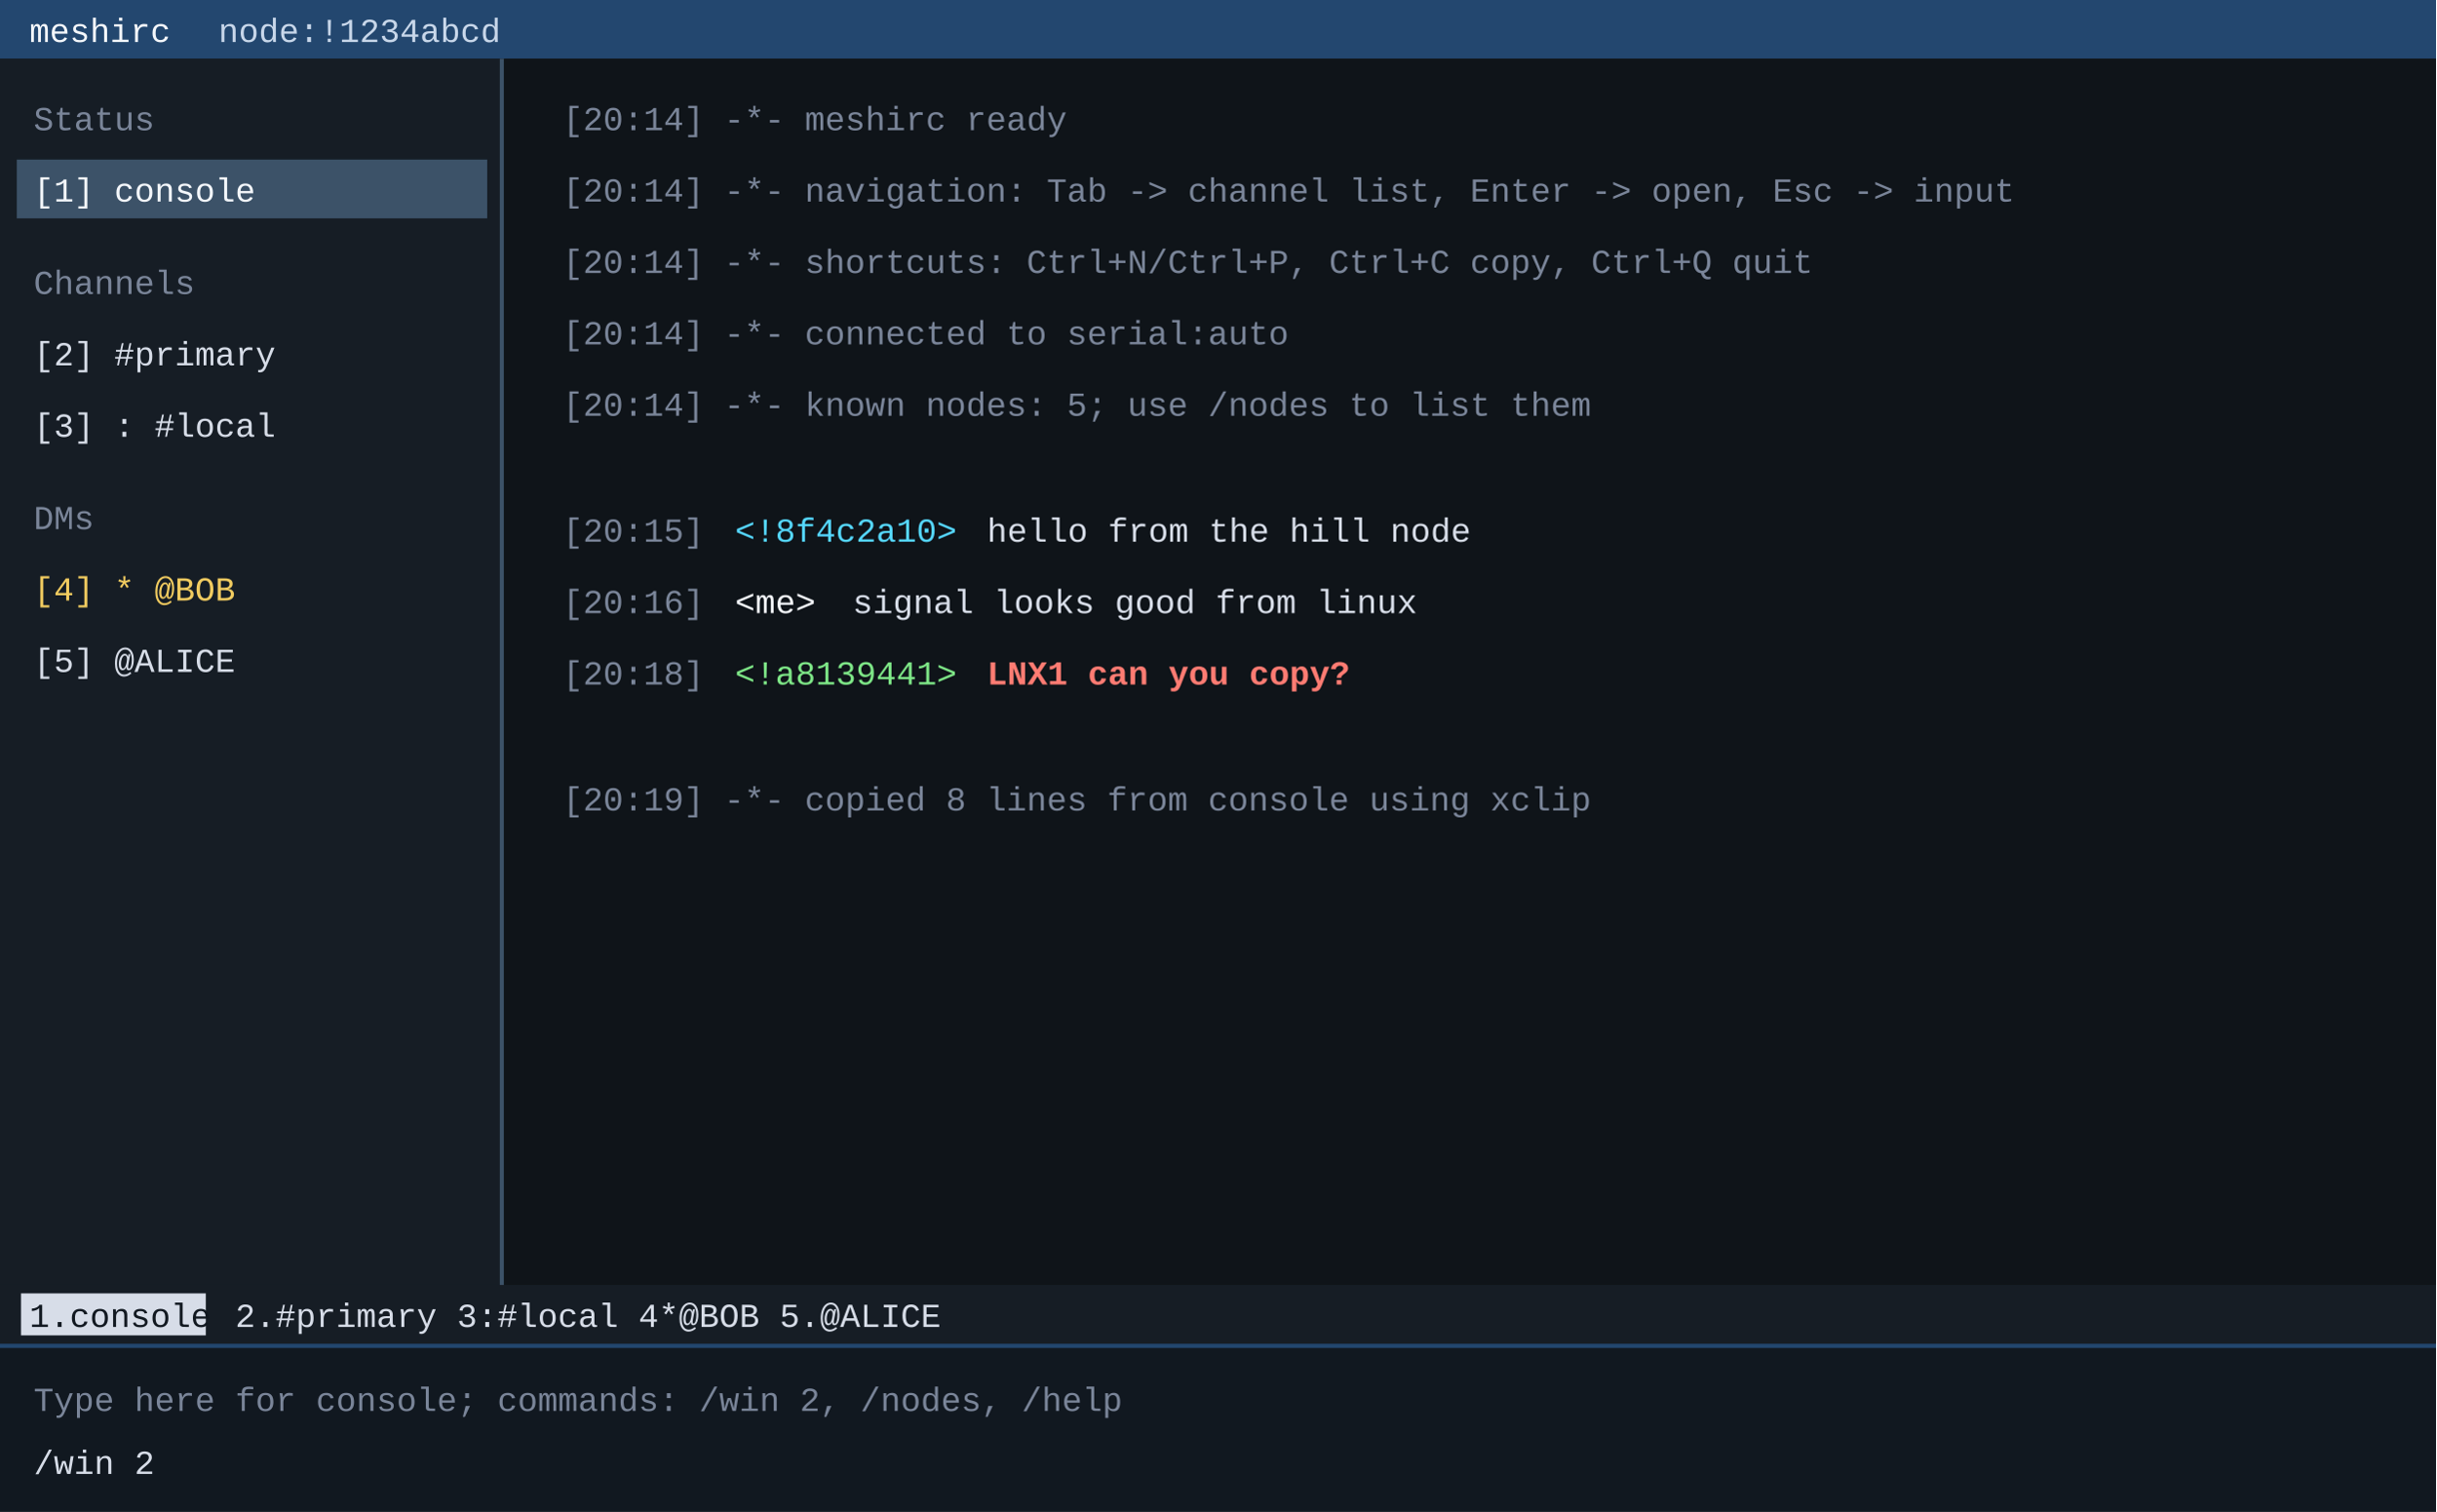
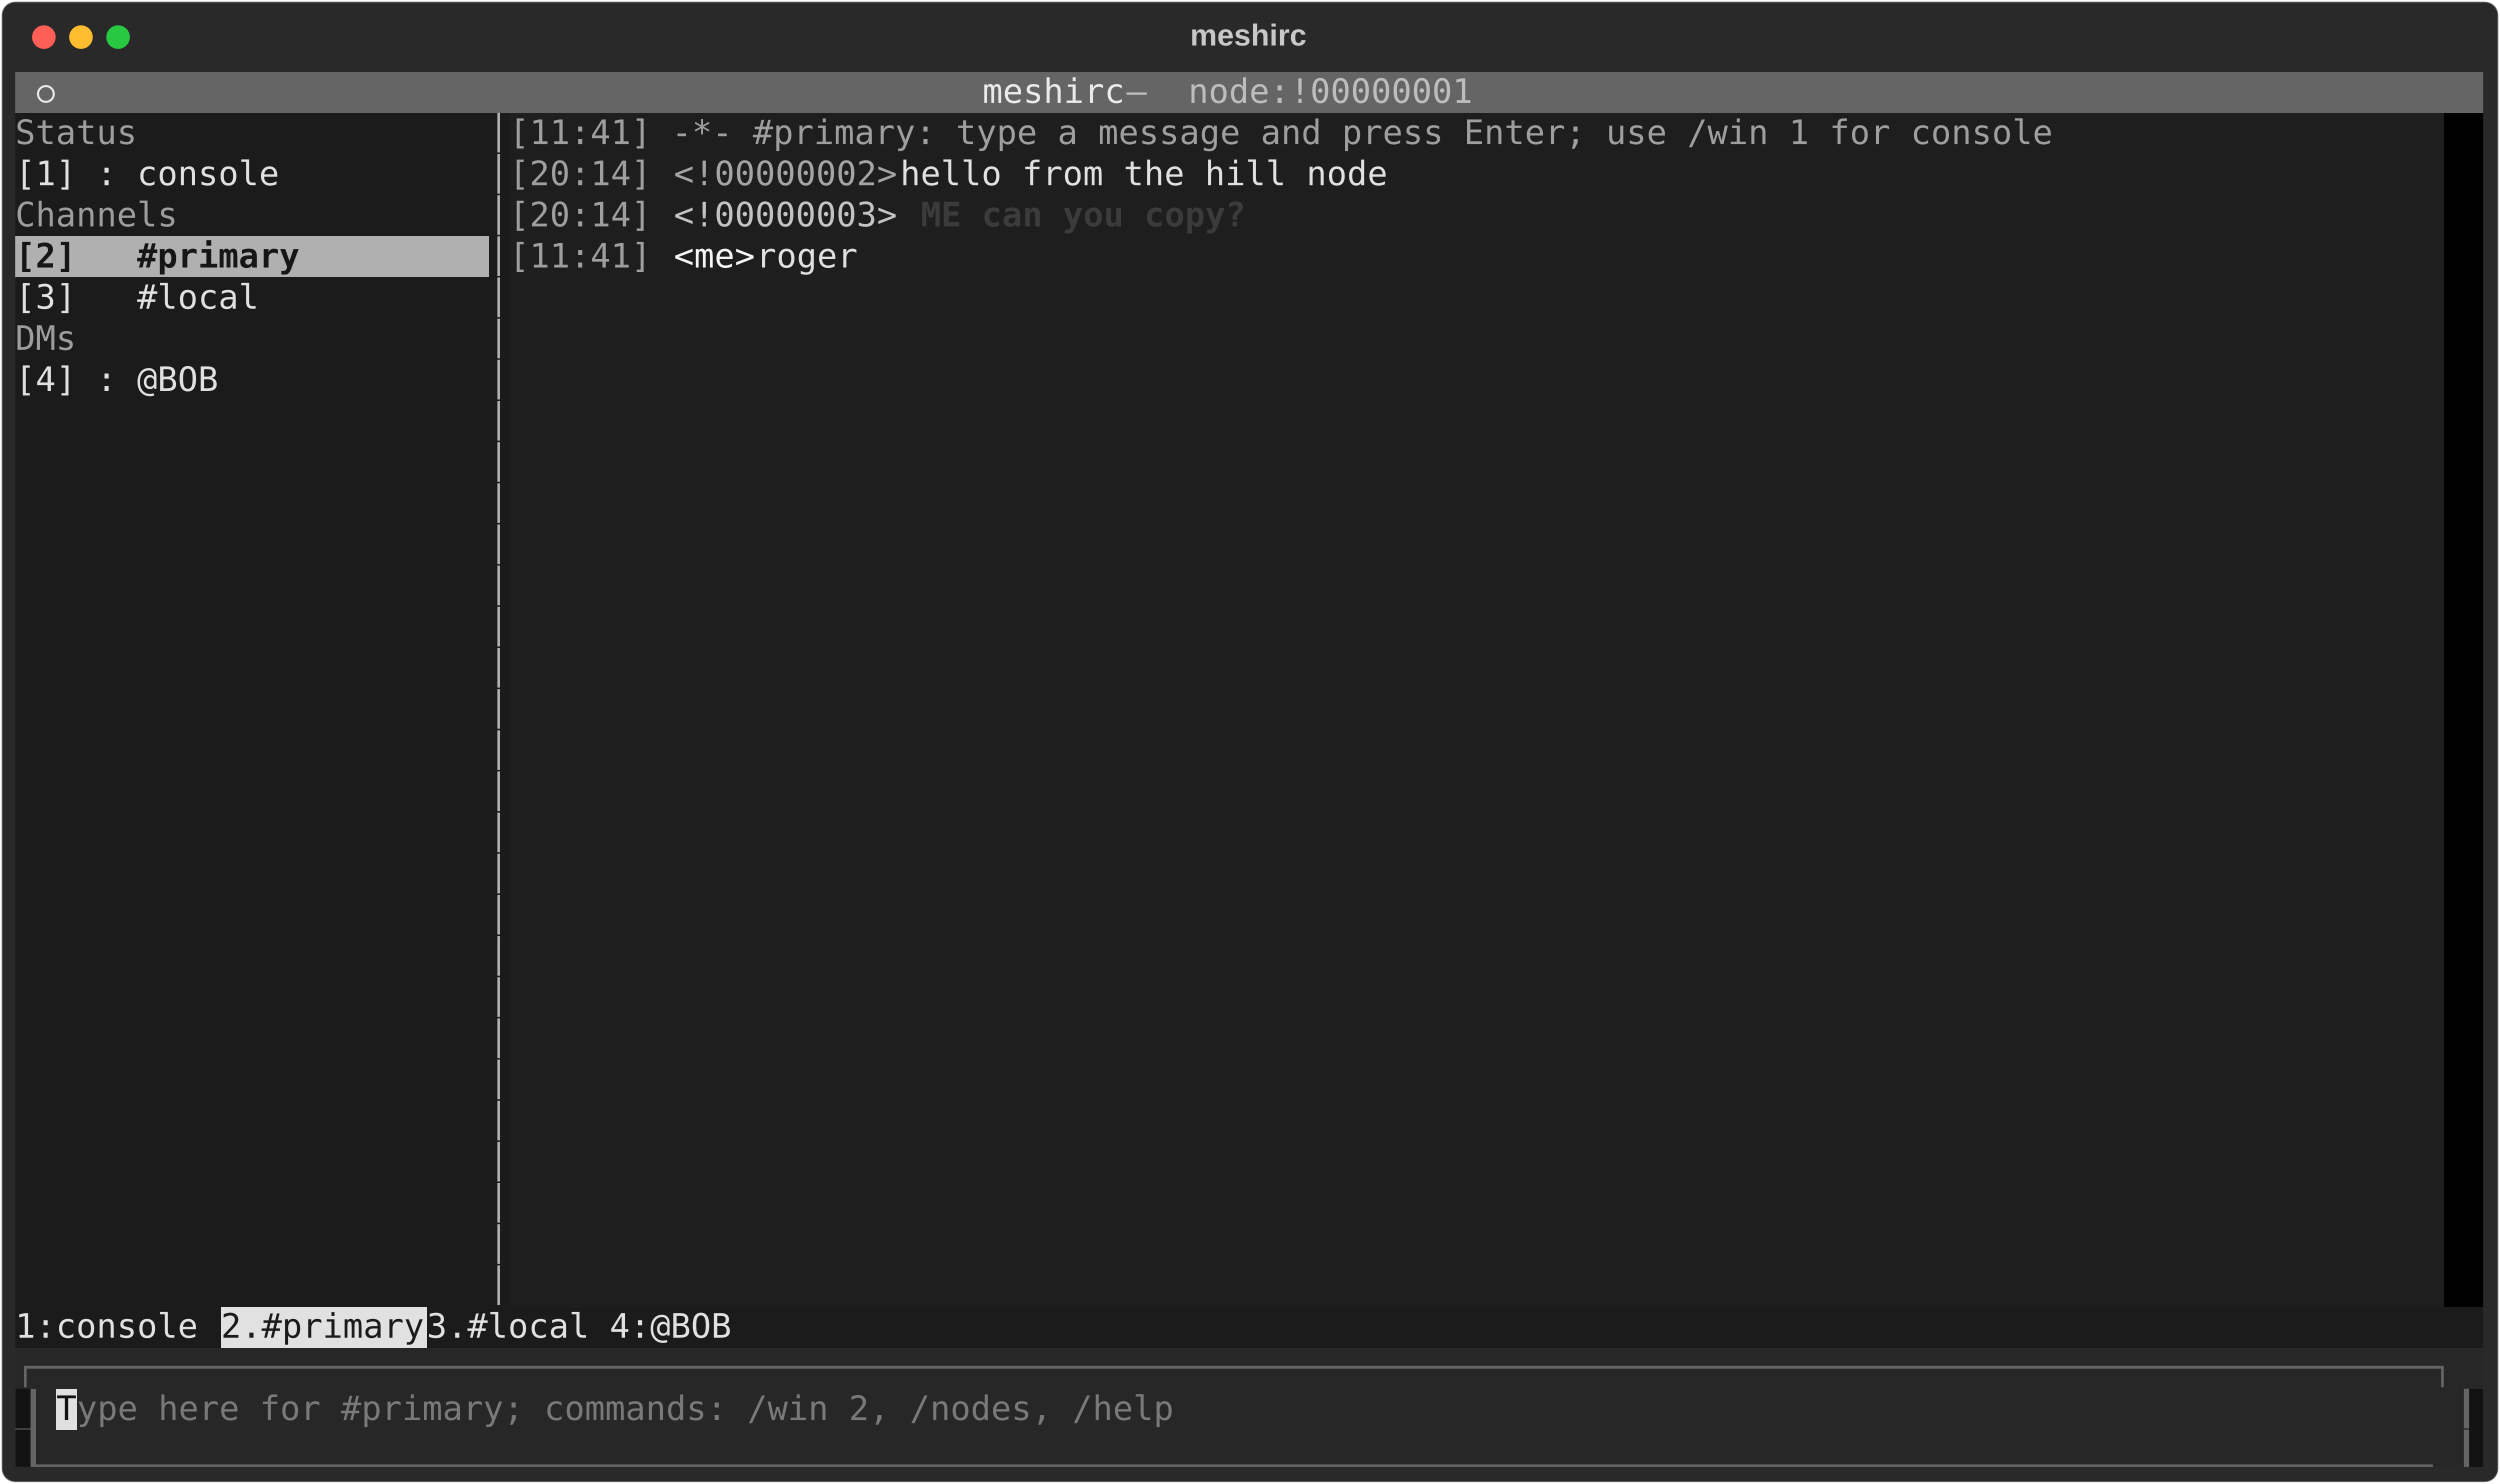
- <svg xmlns="http://www.w3.org/2000/svg" width="1160" height="720" viewBox="0 0 1160 720" role="img" aria-labelledby="title desc">
+ <svg xmlns="http://www.w3.org/2000/svg" class="rich-terminal" viewBox="0 0 1482 879.6">
  <style>
-     text { font-family: ui-monospace, SFMono-Regular, Menlo, Consolas, "Liberation Mono", monospace; font-size: 16px; }
-     .dim { fill: #7a8599; }
-     .text { fill: #d7dde8; }
-     .bright { fill: #f4f7fb; }
-     .cyan { fill: #55d7ff; }
-     .green { fill: #7ee787; }
-     .yellow { fill: #f2cc60; }
-     .red { fill: #ff7b72; font-weight: 700; }
-     .reverse { fill: #111820; }
-   </style>
-   <rect width="1160" height="720" fill="#0f1419" />
-   <rect x="0" y="0" width="1160" height="28" fill="#23476f" />
-   <text x="14" y="20" class="bright">meshirc</text>
-   <text x="104" y="20" fill="#c8d7ea">node:!1234abcd</text>
-   <rect x="0" y="28" width="240" height="584" fill="#161d25" />
-   <rect x="238" y="28" width="2" height="584" fill="#3c5268" />
-   <rect x="240" y="28" width="920" height="584" fill="#0f1419" />
-   <text x="16" y="62" class="dim">Status</text>
-   <rect x="8" y="76" width="224" height="28" fill="#3c5268" />
-   <text x="16" y="96" class="bright">[1]   console</text>
-   <text x="16" y="140" class="dim">Channels</text>
-   <text x="16" y="174" class="text">[2]   #primary</text>
-   <text x="16" y="208" class="text">[3] : #local</text>
-   <text x="16" y="252" class="dim">DMs</text>
-   <text x="16" y="286" class="yellow">[4] * @BOB</text>
-   <text x="16" y="320" class="text">[5]   @ALICE</text>
-   <text x="268" y="62" class="dim">[20:14] -*- meshirc ready</text>
-   <text x="268" y="96" class="dim">[20:14] -*- navigation: Tab -&gt; channel list, Enter -&gt; open, Esc -&gt; input</text>
-   <text x="268" y="130" class="dim">[20:14] -*- shortcuts: Ctrl+N/Ctrl+P, Ctrl+C copy, Ctrl+Q quit</text>
-   <text x="268" y="164" class="dim">[20:14] -*- connected to serial:auto</text>
-   <text x="268" y="198" class="dim">[20:14] -*- known nodes: 5; use /nodes to list them</text>
-   <text x="268" y="258" class="dim">[20:15]</text>
-   <text x="350" y="258" class="cyan">&lt;!8f4c2a10&gt;</text>
-   <text x="470" y="258" class="text">hello from the hill node</text>
-   <text x="268" y="292" class="dim">[20:16]</text>
-   <text x="350" y="292" class="bright">&lt;me&gt;</text>
-   <text x="406" y="292" class="text">signal looks good from linux</text>
-   <text x="268" y="326" class="dim">[20:18]</text>
-   <text x="350" y="326" class="green">&lt;!a8139441&gt;</text>
-   <text x="470" y="326" class="red">LNX1 can you copy?</text>
-   <text x="268" y="386" class="dim">[20:19] -*- copied 8 lines from console using xclip</text>
-   <rect x="0" y="612" width="1160" height="28" fill="#161d25" />
-   <rect x="10" y="616" width="88" height="20" fill="#d7dde8" />
-   <text x="14" y="632" class="reverse">1.console</text>
-   <text x="112" y="632" class="text">2.#primary 3:#local 4*@BOB 5.@ALICE</text>
-   <rect x="0" y="640" width="1160" height="80" fill="#111820" />
-   <rect x="0" y="640" width="1160" height="2" fill="#23476f" />
-   <text x="16" y="672" class="dim">Type here for console; commands: /win 2, /nodes, /help</text>
-   <text x="16" y="702" class="text">/win 2</text>
+ 
+     @font-face {
+         font-family: "Fira Code";
+         src: local("FiraCode-Regular"),
+                 url("https://cdnjs.cloudflare.com/ajax/libs/firacode/6.2.0/woff2/FiraCode-Regular.woff2") format("woff2"),
+                 url("https://cdnjs.cloudflare.com/ajax/libs/firacode/6.2.0/woff/FiraCode-Regular.woff") format("woff");
+         font-style: normal;
+         font-weight: 400;
+     }
+     @font-face {
+         font-family: "Fira Code";
+         src: local("FiraCode-Bold"),
+                 url("https://cdnjs.cloudflare.com/ajax/libs/firacode/6.2.0/woff2/FiraCode-Bold.woff2") format("woff2"),
+                 url("https://cdnjs.cloudflare.com/ajax/libs/firacode/6.2.0/woff/FiraCode-Bold.woff") format("woff");
+         font-style: bold;
+         font-weight: 700;
+     }
+ 
+     .terminal-865166186-matrix {
+         font-family: Fira Code, monospace;
+         font-size: 20px;
+         line-height: 24.4px;
+         font-variant-east-asian: full-width;
+     }
+ 
+     .terminal-865166186-title {
+         font-size: 18px;
+         font-weight: bold;
+         font-family: arial;
+     }
+ 
+     .terminal-865166186-r1 { fill: #c5c8c6 }
+ .terminal-865166186-r2 { fill: #eaeaea }
+ .terminal-865166186-r3 { fill: #bdbdbd }
+ .terminal-865166186-r4 { fill: #9d9d9d }
+ .terminal-865166186-r5 { fill: #b0b0b0 }
+ .terminal-865166186-r6 { fill: #9e9e9e }
+ .terminal-865166186-r7 { fill: #e0e0e0 }
+ .terminal-865166186-r8 { fill: #a4a4a4 }
+ .terminal-865166186-r9 { fill: #c3c3c3 }
+ .terminal-865166186-r10 { fill: #3b3b3b;font-weight: bold }
+ .terminal-865166186-r11 { fill: #161616;font-weight: bold }
+ .terminal-865166186-r12 { fill: #f5f5f5 }
+ .terminal-865166186-r13 { fill: #e1e1e1 }
+ .terminal-865166186-r14 { fill: #1b1b1b }
+ .terminal-865166186-r15 { fill: #656565 }
+ .terminal-865166186-r16 { fill: #121212 }
+ .terminal-865166186-r17 { fill: #797979 }
+ .terminal-865166186-r18 { fill: #e2e2e2 }
+     </style>
+   <defs>
+     <clipPath id="terminal-865166186-clip-terminal">
+       <rect x="0" y="0" width="1463.0" height="828.6" />
+     </clipPath>
+     <clipPath id="terminal-865166186-line-0">
+       <rect x="0" y="1.5" width="1464" height="24.65" />
+     </clipPath>
+     <clipPath id="terminal-865166186-line-1">
+       <rect x="0" y="25.9" width="1464" height="24.65" />
+     </clipPath>
+     <clipPath id="terminal-865166186-line-2">
+       <rect x="0" y="50.3" width="1464" height="24.65" />
+     </clipPath>
+     <clipPath id="terminal-865166186-line-3">
+       <rect x="0" y="74.7" width="1464" height="24.65" />
+     </clipPath>
+     <clipPath id="terminal-865166186-line-4">
+       <rect x="0" y="99.1" width="1464" height="24.65" />
+     </clipPath>
+     <clipPath id="terminal-865166186-line-5">
+       <rect x="0" y="123.5" width="1464" height="24.65" />
+     </clipPath>
+     <clipPath id="terminal-865166186-line-6">
+       <rect x="0" y="147.9" width="1464" height="24.65" />
+     </clipPath>
+     <clipPath id="terminal-865166186-line-7">
+       <rect x="0" y="172.3" width="1464" height="24.65" />
+     </clipPath>
+     <clipPath id="terminal-865166186-line-8">
+       <rect x="0" y="196.7" width="1464" height="24.65" />
+     </clipPath>
+     <clipPath id="terminal-865166186-line-9">
+       <rect x="0" y="221.1" width="1464" height="24.65" />
+     </clipPath>
+     <clipPath id="terminal-865166186-line-10">
+       <rect x="0" y="245.5" width="1464" height="24.65" />
+     </clipPath>
+     <clipPath id="terminal-865166186-line-11">
+       <rect x="0" y="269.9" width="1464" height="24.65" />
+     </clipPath>
+     <clipPath id="terminal-865166186-line-12">
+       <rect x="0" y="294.3" width="1464" height="24.65" />
+     </clipPath>
+     <clipPath id="terminal-865166186-line-13">
+       <rect x="0" y="318.7" width="1464" height="24.65" />
+     </clipPath>
+     <clipPath id="terminal-865166186-line-14">
+       <rect x="0" y="343.1" width="1464" height="24.65" />
+     </clipPath>
+     <clipPath id="terminal-865166186-line-15">
+       <rect x="0" y="367.5" width="1464" height="24.65" />
+     </clipPath>
+     <clipPath id="terminal-865166186-line-16">
+       <rect x="0" y="391.9" width="1464" height="24.65" />
+     </clipPath>
+     <clipPath id="terminal-865166186-line-17">
+       <rect x="0" y="416.3" width="1464" height="24.65" />
+     </clipPath>
+     <clipPath id="terminal-865166186-line-18">
+       <rect x="0" y="440.7" width="1464" height="24.65" />
+     </clipPath>
+     <clipPath id="terminal-865166186-line-19">
+       <rect x="0" y="465.1" width="1464" height="24.65" />
+     </clipPath>
+     <clipPath id="terminal-865166186-line-20">
+       <rect x="0" y="489.5" width="1464" height="24.65" />
+     </clipPath>
+     <clipPath id="terminal-865166186-line-21">
+       <rect x="0" y="513.9" width="1464" height="24.65" />
+     </clipPath>
+     <clipPath id="terminal-865166186-line-22">
+       <rect x="0" y="538.3" width="1464" height="24.65" />
+     </clipPath>
+     <clipPath id="terminal-865166186-line-23">
+       <rect x="0" y="562.7" width="1464" height="24.65" />
+     </clipPath>
+     <clipPath id="terminal-865166186-line-24">
+       <rect x="0" y="587.1" width="1464" height="24.65" />
+     </clipPath>
+     <clipPath id="terminal-865166186-line-25">
+       <rect x="0" y="611.5" width="1464" height="24.65" />
+     </clipPath>
+     <clipPath id="terminal-865166186-line-26">
+       <rect x="0" y="635.9" width="1464" height="24.65" />
+     </clipPath>
+     <clipPath id="terminal-865166186-line-27">
+       <rect x="0" y="660.3" width="1464" height="24.65" />
+     </clipPath>
+     <clipPath id="terminal-865166186-line-28">
+       <rect x="0" y="684.7" width="1464" height="24.65" />
+     </clipPath>
+     <clipPath id="terminal-865166186-line-29">
+       <rect x="0" y="709.1" width="1464" height="24.65" />
+     </clipPath>
+     <clipPath id="terminal-865166186-line-30">
+       <rect x="0" y="733.5" width="1464" height="24.65" />
+     </clipPath>
+     <clipPath id="terminal-865166186-line-31">
+       <rect x="0" y="757.9" width="1464" height="24.65" />
+     </clipPath>
+     <clipPath id="terminal-865166186-line-32">
+       <rect x="0" y="782.3" width="1464" height="24.65" />
+     </clipPath>
+   </defs>
+   <rect fill="#292929" stroke="rgba(255,255,255,0.35)" stroke-width="1" x="1" y="1" width="1480" height="877.6" rx="8" />
+   <text class="terminal-865166186-title" fill="#c5c8c6" text-anchor="middle" x="740" y="27">meshirc</text>
+   <g transform="translate(26,22)">
+     <circle cx="0" cy="0" r="7" fill="#ff5f57" />
+     <circle cx="22" cy="0" r="7" fill="#febc2e" />
+     <circle cx="44" cy="0" r="7" fill="#28c840" />
+   </g>
+   <g transform="translate(9, 41)" clip-path="url(#terminal-865166186-clip-terminal)">
+     <rect fill="#656565" x="0" y="1.5" width="12.2" height="24.65" shape-rendering="crispEdges" />
+     <rect fill="#656565" x="12.2" y="1.5" width="12.2" height="24.65" shape-rendering="crispEdges" />
+     <rect fill="#656565" x="24.4" y="1.5" width="61" height="24.65" shape-rendering="crispEdges" />
+     <rect fill="#656565" x="85.4" y="1.5" width="12.2" height="24.65" shape-rendering="crispEdges" />
+     <rect fill="#656565" x="97.6" y="1.5" width="475.8" height="24.65" shape-rendering="crispEdges" />
+     <rect fill="#656565" x="573.4" y="1.5" width="85.4" height="24.65" shape-rendering="crispEdges" />
+     <rect fill="#656565" x="658.8" y="1.5" width="36.6" height="24.65" shape-rendering="crispEdges" />
+     <rect fill="#656565" x="695.4" y="1.5" width="170.8" height="24.65" shape-rendering="crispEdges" />
+     <rect fill="#656565" x="866.2" y="1.5" width="475.8" height="24.65" shape-rendering="crispEdges" />
+     <rect fill="#656565" x="1342" y="1.5" width="12.2" height="24.65" shape-rendering="crispEdges" />
+     <rect fill="#656565" x="1354.2" y="1.5" width="0" height="24.65" shape-rendering="crispEdges" />
+     <rect fill="#656565" x="1354.2" y="1.5" width="109.8" height="24.65" shape-rendering="crispEdges" />
+     <rect fill="#1b1b1b" x="0" y="25.9" width="73.2" height="24.65" shape-rendering="crispEdges" />
+     <rect fill="#1b1b1b" x="73.2" y="25.9" width="207.4" height="24.65" shape-rendering="crispEdges" />
+     <rect fill="#1b1b1b" x="280.6" y="25.9" width="12.2" height="24.65" shape-rendering="crispEdges" />
+     <rect fill="#1e1e1e" x="292.8" y="25.9" width="927.2" height="24.65" shape-rendering="crispEdges" />
+     <rect fill="#1e1e1e" x="1220" y="25.9" width="219.6" height="24.65" shape-rendering="crispEdges" />
+     <rect fill="#000000" x="1439.6" y="25.9" width="24.4" height="24.65" shape-rendering="crispEdges" />
+     <rect fill="#1b1b1b" x="0" y="50.3" width="158.6" height="24.65" shape-rendering="crispEdges" />
+     <rect fill="#1b1b1b" x="158.6" y="50.3" width="122" height="24.65" shape-rendering="crispEdges" />
+     <rect fill="#1b1b1b" x="280.6" y="50.3" width="12.2" height="24.65" shape-rendering="crispEdges" />
+     <rect fill="#1e1e1e" x="292.8" y="50.3" width="85.4" height="24.65" shape-rendering="crispEdges" />
+     <rect fill="#1e1e1e" x="378.2" y="50.3" width="12.2" height="24.65" shape-rendering="crispEdges" />
+     <rect fill="#1e1e1e" x="390.4" y="50.3" width="134.2" height="24.65" shape-rendering="crispEdges" />
+     <rect fill="#1e1e1e" x="524.6" y="50.3" width="915" height="24.65" shape-rendering="crispEdges" />
+     <rect fill="#000000" x="1439.6" y="50.3" width="24.4" height="24.65" shape-rendering="crispEdges" />
+     <rect fill="#1b1b1b" x="0" y="74.7" width="97.6" height="24.65" shape-rendering="crispEdges" />
+     <rect fill="#1b1b1b" x="97.6" y="74.7" width="183" height="24.65" shape-rendering="crispEdges" />
+     <rect fill="#1b1b1b" x="280.6" y="74.7" width="12.2" height="24.65" shape-rendering="crispEdges" />
+     <rect fill="#1e1e1e" x="292.8" y="74.7" width="85.4" height="24.65" shape-rendering="crispEdges" />
+     <rect fill="#1e1e1e" x="378.2" y="74.7" width="12.2" height="24.65" shape-rendering="crispEdges" />
+     <rect fill="#1e1e1e" x="390.4" y="74.7" width="134.2" height="24.65" shape-rendering="crispEdges" />
+     <rect fill="#1e1e1e" x="524.6" y="74.7" width="12.2" height="24.65" shape-rendering="crispEdges" />
+     <rect fill="#1e1e1e" x="536.8" y="74.7" width="195.2" height="24.65" shape-rendering="crispEdges" />
+     <rect fill="#1e1e1e" x="732" y="74.7" width="707.6" height="24.65" shape-rendering="crispEdges" />
+     <rect fill="#000000" x="1439.6" y="74.7" width="24.4" height="24.65" shape-rendering="crispEdges" />
+     <rect fill="#b0b0b0" x="0" y="99.1" width="170.8" height="24.65" shape-rendering="crispEdges" />
+     <rect fill="#b0b0b0" x="170.8" y="99.1" width="109.8" height="24.65" shape-rendering="crispEdges" />
+     <rect fill="#1b1b1b" x="280.6" y="99.1" width="12.2" height="24.65" shape-rendering="crispEdges" />
+     <rect fill="#1e1e1e" x="292.8" y="99.1" width="85.4" height="24.65" shape-rendering="crispEdges" />
+     <rect fill="#1e1e1e" x="378.2" y="99.1" width="12.2" height="24.65" shape-rendering="crispEdges" />
+     <rect fill="#1e1e1e" x="390.4" y="99.1" width="48.8" height="24.65" shape-rendering="crispEdges" />
+     <rect fill="#1e1e1e" x="439.2" y="99.1" width="1000.4" height="24.65" shape-rendering="crispEdges" />
+     <rect fill="#000000" x="1439.6" y="99.1" width="24.4" height="24.65" shape-rendering="crispEdges" />
+     <rect fill="#1b1b1b" x="0" y="123.5" width="146.4" height="24.65" shape-rendering="crispEdges" />
+     <rect fill="#1b1b1b" x="146.4" y="123.5" width="134.2" height="24.65" shape-rendering="crispEdges" />
+     <rect fill="#1b1b1b" x="280.6" y="123.5" width="12.2" height="24.65" shape-rendering="crispEdges" />
+     <rect fill="#1e1e1e" x="292.8" y="123.5" width="1146.8" height="24.65" shape-rendering="crispEdges" />
+     <rect fill="#000000" x="1439.6" y="123.5" width="24.4" height="24.65" shape-rendering="crispEdges" />
+     <rect fill="#1b1b1b" x="0" y="147.9" width="36.6" height="24.65" shape-rendering="crispEdges" />
+     <rect fill="#1b1b1b" x="36.6" y="147.9" width="244" height="24.65" shape-rendering="crispEdges" />
+     <rect fill="#1b1b1b" x="280.6" y="147.9" width="12.2" height="24.65" shape-rendering="crispEdges" />
+     <rect fill="#1e1e1e" x="292.8" y="147.9" width="1146.8" height="24.65" shape-rendering="crispEdges" />
+     <rect fill="#000000" x="1439.6" y="147.9" width="24.4" height="24.65" shape-rendering="crispEdges" />
+     <rect fill="#1b1b1b" x="0" y="172.3" width="122" height="24.65" shape-rendering="crispEdges" />
+     <rect fill="#1b1b1b" x="122" y="172.3" width="158.6" height="24.65" shape-rendering="crispEdges" />
+     <rect fill="#1b1b1b" x="280.6" y="172.3" width="12.2" height="24.65" shape-rendering="crispEdges" />
+     <rect fill="#1e1e1e" x="292.8" y="172.3" width="1146.8" height="24.65" shape-rendering="crispEdges" />
+     <rect fill="#000000" x="1439.6" y="172.3" width="24.4" height="24.65" shape-rendering="crispEdges" />
+     <rect fill="#1b1b1b" x="0" y="196.7" width="280.6" height="24.65" shape-rendering="crispEdges" />
+     <rect fill="#1b1b1b" x="280.6" y="196.7" width="12.2" height="24.65" shape-rendering="crispEdges" />
+     <rect fill="#1e1e1e" x="292.8" y="196.7" width="1146.8" height="24.65" shape-rendering="crispEdges" />
+     <rect fill="#000000" x="1439.6" y="196.7" width="24.4" height="24.65" shape-rendering="crispEdges" />
+     <rect fill="#1b1b1b" x="0" y="221.1" width="280.6" height="24.65" shape-rendering="crispEdges" />
+     <rect fill="#1b1b1b" x="280.6" y="221.1" width="12.2" height="24.65" shape-rendering="crispEdges" />
+     <rect fill="#1e1e1e" x="292.8" y="221.1" width="1146.8" height="24.65" shape-rendering="crispEdges" />
+     <rect fill="#000000" x="1439.6" y="221.1" width="24.4" height="24.65" shape-rendering="crispEdges" />
+     <rect fill="#1b1b1b" x="0" y="245.5" width="280.6" height="24.65" shape-rendering="crispEdges" />
+     <rect fill="#1b1b1b" x="280.6" y="245.5" width="12.2" height="24.65" shape-rendering="crispEdges" />
+     <rect fill="#1e1e1e" x="292.8" y="245.5" width="1146.8" height="24.65" shape-rendering="crispEdges" />
+     <rect fill="#000000" x="1439.6" y="245.5" width="24.4" height="24.65" shape-rendering="crispEdges" />
+     <rect fill="#1b1b1b" x="0" y="269.9" width="280.6" height="24.65" shape-rendering="crispEdges" />
+     <rect fill="#1b1b1b" x="280.6" y="269.9" width="12.2" height="24.65" shape-rendering="crispEdges" />
+     <rect fill="#1e1e1e" x="292.8" y="269.9" width="1146.8" height="24.65" shape-rendering="crispEdges" />
+     <rect fill="#000000" x="1439.6" y="269.9" width="24.4" height="24.65" shape-rendering="crispEdges" />
+     <rect fill="#1b1b1b" x="0" y="294.3" width="280.6" height="24.65" shape-rendering="crispEdges" />
+     <rect fill="#1b1b1b" x="280.6" y="294.3" width="12.2" height="24.65" shape-rendering="crispEdges" />
+     <rect fill="#1e1e1e" x="292.8" y="294.3" width="1146.8" height="24.65" shape-rendering="crispEdges" />
+     <rect fill="#000000" x="1439.6" y="294.3" width="24.4" height="24.65" shape-rendering="crispEdges" />
+     <rect fill="#1b1b1b" x="0" y="318.7" width="280.6" height="24.65" shape-rendering="crispEdges" />
+     <rect fill="#1b1b1b" x="280.6" y="318.7" width="12.2" height="24.65" shape-rendering="crispEdges" />
+     <rect fill="#1e1e1e" x="292.8" y="318.7" width="1146.8" height="24.65" shape-rendering="crispEdges" />
+     <rect fill="#000000" x="1439.6" y="318.7" width="24.4" height="24.65" shape-rendering="crispEdges" />
+     <rect fill="#1b1b1b" x="0" y="343.1" width="280.6" height="24.65" shape-rendering="crispEdges" />
+     <rect fill="#1b1b1b" x="280.6" y="343.1" width="12.2" height="24.65" shape-rendering="crispEdges" />
+     <rect fill="#1e1e1e" x="292.8" y="343.1" width="1146.8" height="24.65" shape-rendering="crispEdges" />
+     <rect fill="#000000" x="1439.6" y="343.1" width="24.4" height="24.65" shape-rendering="crispEdges" />
+     <rect fill="#1b1b1b" x="0" y="367.5" width="280.6" height="24.65" shape-rendering="crispEdges" />
+     <rect fill="#1b1b1b" x="280.6" y="367.5" width="12.2" height="24.65" shape-rendering="crispEdges" />
+     <rect fill="#1e1e1e" x="292.8" y="367.5" width="1146.8" height="24.65" shape-rendering="crispEdges" />
+     <rect fill="#000000" x="1439.6" y="367.5" width="24.4" height="24.65" shape-rendering="crispEdges" />
+     <rect fill="#1b1b1b" x="0" y="391.9" width="280.6" height="24.65" shape-rendering="crispEdges" />
+     <rect fill="#1b1b1b" x="280.6" y="391.9" width="12.2" height="24.65" shape-rendering="crispEdges" />
+     <rect fill="#1e1e1e" x="292.8" y="391.9" width="1146.8" height="24.65" shape-rendering="crispEdges" />
+     <rect fill="#000000" x="1439.6" y="391.9" width="24.4" height="24.65" shape-rendering="crispEdges" />
+     <rect fill="#1b1b1b" x="0" y="416.3" width="280.6" height="24.65" shape-rendering="crispEdges" />
+     <rect fill="#1b1b1b" x="280.6" y="416.3" width="12.2" height="24.65" shape-rendering="crispEdges" />
+     <rect fill="#1e1e1e" x="292.8" y="416.3" width="1146.8" height="24.65" shape-rendering="crispEdges" />
+     <rect fill="#000000" x="1439.6" y="416.3" width="24.4" height="24.65" shape-rendering="crispEdges" />
+     <rect fill="#1b1b1b" x="0" y="440.7" width="280.6" height="24.65" shape-rendering="crispEdges" />
+     <rect fill="#1b1b1b" x="280.6" y="440.7" width="12.2" height="24.65" shape-rendering="crispEdges" />
+     <rect fill="#1e1e1e" x="292.8" y="440.7" width="1146.8" height="24.65" shape-rendering="crispEdges" />
+     <rect fill="#000000" x="1439.6" y="440.7" width="24.4" height="24.65" shape-rendering="crispEdges" />
+     <rect fill="#1b1b1b" x="0" y="465.1" width="280.6" height="24.65" shape-rendering="crispEdges" />
+     <rect fill="#1b1b1b" x="280.6" y="465.1" width="12.2" height="24.65" shape-rendering="crispEdges" />
+     <rect fill="#1e1e1e" x="292.8" y="465.1" width="1146.8" height="24.65" shape-rendering="crispEdges" />
+     <rect fill="#000000" x="1439.6" y="465.1" width="24.4" height="24.65" shape-rendering="crispEdges" />
+     <rect fill="#1b1b1b" x="0" y="489.5" width="280.6" height="24.65" shape-rendering="crispEdges" />
+     <rect fill="#1b1b1b" x="280.6" y="489.5" width="12.2" height="24.65" shape-rendering="crispEdges" />
+     <rect fill="#1e1e1e" x="292.8" y="489.5" width="1146.8" height="24.65" shape-rendering="crispEdges" />
+     <rect fill="#000000" x="1439.6" y="489.5" width="24.4" height="24.65" shape-rendering="crispEdges" />
+     <rect fill="#1b1b1b" x="0" y="513.9" width="280.6" height="24.65" shape-rendering="crispEdges" />
+     <rect fill="#1b1b1b" x="280.6" y="513.9" width="12.2" height="24.65" shape-rendering="crispEdges" />
+     <rect fill="#1e1e1e" x="292.8" y="513.9" width="1146.8" height="24.65" shape-rendering="crispEdges" />
+     <rect fill="#000000" x="1439.6" y="513.9" width="24.4" height="24.65" shape-rendering="crispEdges" />
+     <rect fill="#1b1b1b" x="0" y="538.3" width="280.6" height="24.65" shape-rendering="crispEdges" />
+     <rect fill="#1b1b1b" x="280.6" y="538.3" width="12.2" height="24.65" shape-rendering="crispEdges" />
+     <rect fill="#1e1e1e" x="292.8" y="538.3" width="1146.8" height="24.65" shape-rendering="crispEdges" />
+     <rect fill="#000000" x="1439.6" y="538.3" width="24.4" height="24.65" shape-rendering="crispEdges" />
+     <rect fill="#1b1b1b" x="0" y="562.7" width="280.6" height="24.65" shape-rendering="crispEdges" />
+     <rect fill="#1b1b1b" x="280.6" y="562.7" width="12.2" height="24.65" shape-rendering="crispEdges" />
+     <rect fill="#1e1e1e" x="292.8" y="562.7" width="1146.8" height="24.65" shape-rendering="crispEdges" />
+     <rect fill="#000000" x="1439.6" y="562.7" width="24.4" height="24.65" shape-rendering="crispEdges" />
+     <rect fill="#1b1b1b" x="0" y="587.1" width="280.6" height="24.65" shape-rendering="crispEdges" />
+     <rect fill="#1b1b1b" x="280.6" y="587.1" width="12.2" height="24.65" shape-rendering="crispEdges" />
+     <rect fill="#1e1e1e" x="292.8" y="587.1" width="1146.8" height="24.65" shape-rendering="crispEdges" />
+     <rect fill="#000000" x="1439.6" y="587.1" width="24.4" height="24.65" shape-rendering="crispEdges" />
+     <rect fill="#1b1b1b" x="0" y="611.5" width="280.6" height="24.65" shape-rendering="crispEdges" />
+     <rect fill="#1b1b1b" x="280.6" y="611.5" width="12.2" height="24.65" shape-rendering="crispEdges" />
+     <rect fill="#1e1e1e" x="292.8" y="611.5" width="1146.8" height="24.65" shape-rendering="crispEdges" />
+     <rect fill="#000000" x="1439.6" y="611.5" width="24.4" height="24.65" shape-rendering="crispEdges" />
+     <rect fill="#1b1b1b" x="0" y="635.9" width="280.6" height="24.65" shape-rendering="crispEdges" />
+     <rect fill="#1b1b1b" x="280.6" y="635.9" width="12.2" height="24.65" shape-rendering="crispEdges" />
+     <rect fill="#1e1e1e" x="292.8" y="635.9" width="1146.8" height="24.65" shape-rendering="crispEdges" />
+     <rect fill="#000000" x="1439.6" y="635.9" width="24.4" height="24.65" shape-rendering="crispEdges" />
+     <rect fill="#1b1b1b" x="0" y="660.3" width="280.6" height="24.65" shape-rendering="crispEdges" />
+     <rect fill="#1b1b1b" x="280.6" y="660.3" width="12.2" height="24.65" shape-rendering="crispEdges" />
+     <rect fill="#1e1e1e" x="292.8" y="660.3" width="1146.8" height="24.65" shape-rendering="crispEdges" />
+     <rect fill="#000000" x="1439.6" y="660.3" width="24.4" height="24.65" shape-rendering="crispEdges" />
+     <rect fill="#1b1b1b" x="0" y="684.7" width="280.6" height="24.65" shape-rendering="crispEdges" />
+     <rect fill="#1b1b1b" x="280.6" y="684.7" width="12.2" height="24.65" shape-rendering="crispEdges" />
+     <rect fill="#1e1e1e" x="292.8" y="684.7" width="1146.8" height="24.65" shape-rendering="crispEdges" />
+     <rect fill="#000000" x="1439.6" y="684.7" width="24.4" height="24.65" shape-rendering="crispEdges" />
+     <rect fill="#1b1b1b" x="0" y="709.1" width="280.6" height="24.65" shape-rendering="crispEdges" />
+     <rect fill="#1b1b1b" x="280.6" y="709.1" width="12.2" height="24.65" shape-rendering="crispEdges" />
+     <rect fill="#1e1e1e" x="292.8" y="709.1" width="1146.8" height="24.65" shape-rendering="crispEdges" />
+     <rect fill="#000000" x="1439.6" y="709.1" width="24.4" height="24.65" shape-rendering="crispEdges" />
+     <rect fill="#1b1b1b" x="0" y="733.5" width="122" height="24.65" shape-rendering="crispEdges" />
+     <rect fill="#e1e1e1" x="122" y="733.5" width="122" height="24.65" shape-rendering="crispEdges" />
+     <rect fill="#1b1b1b" x="244" y="733.5" width="195.2" height="24.65" shape-rendering="crispEdges" />
+     <rect fill="#1b1b1b" x="439.2" y="733.5" width="1024.8" height="24.65" shape-rendering="crispEdges" />
+     <rect fill="#272727" x="0" y="757.9" width="1464" height="24.65" shape-rendering="crispEdges" />
+     <rect fill="#656565" x="0" y="782.3" width="12.2" height="24.65" shape-rendering="crispEdges" />
+     <rect fill="#272727" x="12.2" y="782.3" width="12.2" height="24.65" shape-rendering="crispEdges" />
+     <rect fill="#e0e0e0" x="24.4" y="782.3" width="12.2" height="24.65" shape-rendering="crispEdges" />
+     <rect fill="#272727" x="36.6" y="782.3" width="658.8" height="24.65" shape-rendering="crispEdges" />
+     <rect fill="#272727" x="695.4" y="782.3" width="744.2" height="24.65" shape-rendering="crispEdges" />
+     <rect fill="#272727" x="1439.6" y="782.3" width="12.2" height="24.65" shape-rendering="crispEdges" />
+     <rect fill="#121212" x="1451.8" y="782.3" width="12.2" height="24.65" shape-rendering="crispEdges" />
+     <rect fill="#656565" x="0" y="806.7" width="12.2" height="24.65" shape-rendering="crispEdges" />
+     <rect fill="#272727" x="12.2" y="806.7" width="1439.6" height="24.65" shape-rendering="crispEdges" />
+     <rect fill="#121212" x="1451.8" y="806.7" width="12.2" height="24.65" shape-rendering="crispEdges" />
+     <g class="terminal-865166186-matrix">
+       <text class="terminal-865166186-r2" x="12.2" y="20" textLength="12.2" clip-path="url(#terminal-865166186-line-0)">⭘</text>
+       <text class="terminal-865166186-r2" x="573.4" y="20" textLength="85.4" clip-path="url(#terminal-865166186-line-0)">meshirc</text>
+       <text class="terminal-865166186-r3" x="658.8" y="20" textLength="36.6" clip-path="url(#terminal-865166186-line-0)"> — </text>
+       <text class="terminal-865166186-r3" x="695.4" y="20" textLength="170.8" clip-path="url(#terminal-865166186-line-0)">node:!00000001</text>
+       <text class="terminal-865166186-r1" x="1464" y="20" textLength="12.2" clip-path="url(#terminal-865166186-line-0)">
+ </text>
+       <text class="terminal-865166186-r4" x="0" y="44.4" textLength="73.2" clip-path="url(#terminal-865166186-line-1)">Status</text>
+       <text class="terminal-865166186-r5" x="280.6" y="44.4" textLength="12.2" clip-path="url(#terminal-865166186-line-1)">│</text>
+       <text class="terminal-865166186-r6" x="292.8" y="44.4" textLength="927.2" clip-path="url(#terminal-865166186-line-1)">[11:41] -*- #primary: type a message and press Enter; use /win 1 for console</text>
+       <text class="terminal-865166186-r1" x="1464" y="44.4" textLength="12.2" clip-path="url(#terminal-865166186-line-1)">
+ </text>
+       <text class="terminal-865166186-r7" x="0" y="68.8" textLength="158.6" clip-path="url(#terminal-865166186-line-2)">[1] : console</text>
+       <text class="terminal-865166186-r5" x="280.6" y="68.8" textLength="12.2" clip-path="url(#terminal-865166186-line-2)">│</text>
+       <text class="terminal-865166186-r6" x="292.8" y="68.8" textLength="85.4" clip-path="url(#terminal-865166186-line-2)">[20:14]</text>
+       <text class="terminal-865166186-r8" x="390.4" y="68.8" textLength="134.2" clip-path="url(#terminal-865166186-line-2)">&lt;!00000002&gt;</text>
+       <text class="terminal-865166186-r7" x="524.6" y="68.8" textLength="915" clip-path="url(#terminal-865166186-line-2)"> hello from the hill node                                                  </text>
+       <text class="terminal-865166186-r1" x="1464" y="68.8" textLength="12.2" clip-path="url(#terminal-865166186-line-2)">
+ </text>
+       <text class="terminal-865166186-r4" x="0" y="93.2" textLength="97.6" clip-path="url(#terminal-865166186-line-3)">Channels</text>
+       <text class="terminal-865166186-r5" x="280.6" y="93.2" textLength="12.2" clip-path="url(#terminal-865166186-line-3)">│</text>
+       <text class="terminal-865166186-r6" x="292.8" y="93.2" textLength="85.4" clip-path="url(#terminal-865166186-line-3)">[20:14]</text>
+       <text class="terminal-865166186-r9" x="390.4" y="93.2" textLength="134.2" clip-path="url(#terminal-865166186-line-3)">&lt;!00000003&gt;</text>
+       <text class="terminal-865166186-r10" x="536.8" y="93.2" textLength="195.2" clip-path="url(#terminal-865166186-line-3)">ME can you copy?</text>
+       <text class="terminal-865166186-r1" x="1464" y="93.2" textLength="12.2" clip-path="url(#terminal-865166186-line-3)">
+ </text>
+       <text class="terminal-865166186-r11" x="0" y="117.6" textLength="170.8" clip-path="url(#terminal-865166186-line-4)">[2]   #primary</text>
+       <text class="terminal-865166186-r5" x="280.6" y="117.6" textLength="12.2" clip-path="url(#terminal-865166186-line-4)">│</text>
+       <text class="terminal-865166186-r6" x="292.8" y="117.6" textLength="85.4" clip-path="url(#terminal-865166186-line-4)">[11:41]</text>
+       <text class="terminal-865166186-r12" x="390.4" y="117.6" textLength="48.8" clip-path="url(#terminal-865166186-line-4)">&lt;me&gt;</text>
+       <text class="terminal-865166186-r7" x="439.2" y="117.6" textLength="1000.4" clip-path="url(#terminal-865166186-line-4)"> roger                                                                            </text>
+       <text class="terminal-865166186-r1" x="1464" y="117.6" textLength="12.2" clip-path="url(#terminal-865166186-line-4)">
+ </text>
+       <text class="terminal-865166186-r7" x="0" y="142" textLength="146.4" clip-path="url(#terminal-865166186-line-5)">[3]   #local</text>
+       <text class="terminal-865166186-r5" x="280.6" y="142" textLength="12.2" clip-path="url(#terminal-865166186-line-5)">│</text>
+       <text class="terminal-865166186-r1" x="1464" y="142" textLength="12.2" clip-path="url(#terminal-865166186-line-5)">
+ </text>
+       <text class="terminal-865166186-r4" x="0" y="166.4" textLength="36.6" clip-path="url(#terminal-865166186-line-6)">DMs</text>
+       <text class="terminal-865166186-r5" x="280.6" y="166.4" textLength="12.2" clip-path="url(#terminal-865166186-line-6)">│</text>
+       <text class="terminal-865166186-r1" x="1464" y="166.4" textLength="12.2" clip-path="url(#terminal-865166186-line-6)">
+ </text>
+       <text class="terminal-865166186-r7" x="0" y="190.8" textLength="122" clip-path="url(#terminal-865166186-line-7)">[4] : @BOB</text>
+       <text class="terminal-865166186-r5" x="280.6" y="190.8" textLength="12.2" clip-path="url(#terminal-865166186-line-7)">│</text>
+       <text class="terminal-865166186-r1" x="1464" y="190.8" textLength="12.2" clip-path="url(#terminal-865166186-line-7)">
+ </text>
+       <text class="terminal-865166186-r5" x="280.6" y="215.2" textLength="12.2" clip-path="url(#terminal-865166186-line-8)">│</text>
+       <text class="terminal-865166186-r1" x="1464" y="215.2" textLength="12.2" clip-path="url(#terminal-865166186-line-8)">
+ </text>
+       <text class="terminal-865166186-r5" x="280.6" y="239.6" textLength="12.2" clip-path="url(#terminal-865166186-line-9)">│</text>
+       <text class="terminal-865166186-r1" x="1464" y="239.6" textLength="12.2" clip-path="url(#terminal-865166186-line-9)">
+ </text>
+       <text class="terminal-865166186-r5" x="280.6" y="264" textLength="12.2" clip-path="url(#terminal-865166186-line-10)">│</text>
+       <text class="terminal-865166186-r1" x="1464" y="264" textLength="12.2" clip-path="url(#terminal-865166186-line-10)">
+ </text>
+       <text class="terminal-865166186-r5" x="280.6" y="288.4" textLength="12.2" clip-path="url(#terminal-865166186-line-11)">│</text>
+       <text class="terminal-865166186-r1" x="1464" y="288.4" textLength="12.2" clip-path="url(#terminal-865166186-line-11)">
+ </text>
+       <text class="terminal-865166186-r5" x="280.6" y="312.8" textLength="12.2" clip-path="url(#terminal-865166186-line-12)">│</text>
+       <text class="terminal-865166186-r1" x="1464" y="312.8" textLength="12.2" clip-path="url(#terminal-865166186-line-12)">
+ </text>
+       <text class="terminal-865166186-r5" x="280.6" y="337.2" textLength="12.2" clip-path="url(#terminal-865166186-line-13)">│</text>
+       <text class="terminal-865166186-r1" x="1464" y="337.2" textLength="12.2" clip-path="url(#terminal-865166186-line-13)">
+ </text>
+       <text class="terminal-865166186-r5" x="280.6" y="361.6" textLength="12.2" clip-path="url(#terminal-865166186-line-14)">│</text>
+       <text class="terminal-865166186-r1" x="1464" y="361.6" textLength="12.2" clip-path="url(#terminal-865166186-line-14)">
+ </text>
+       <text class="terminal-865166186-r5" x="280.6" y="386" textLength="12.2" clip-path="url(#terminal-865166186-line-15)">│</text>
+       <text class="terminal-865166186-r1" x="1464" y="386" textLength="12.2" clip-path="url(#terminal-865166186-line-15)">
+ </text>
+       <text class="terminal-865166186-r5" x="280.6" y="410.4" textLength="12.2" clip-path="url(#terminal-865166186-line-16)">│</text>
+       <text class="terminal-865166186-r1" x="1464" y="410.4" textLength="12.2" clip-path="url(#terminal-865166186-line-16)">
+ </text>
+       <text class="terminal-865166186-r5" x="280.6" y="434.8" textLength="12.2" clip-path="url(#terminal-865166186-line-17)">│</text>
+       <text class="terminal-865166186-r1" x="1464" y="434.8" textLength="12.2" clip-path="url(#terminal-865166186-line-17)">
+ </text>
+       <text class="terminal-865166186-r5" x="280.6" y="459.2" textLength="12.2" clip-path="url(#terminal-865166186-line-18)">│</text>
+       <text class="terminal-865166186-r1" x="1464" y="459.2" textLength="12.2" clip-path="url(#terminal-865166186-line-18)">
+ </text>
+       <text class="terminal-865166186-r5" x="280.6" y="483.6" textLength="12.2" clip-path="url(#terminal-865166186-line-19)">│</text>
+       <text class="terminal-865166186-r1" x="1464" y="483.6" textLength="12.2" clip-path="url(#terminal-865166186-line-19)">
+ </text>
+       <text class="terminal-865166186-r5" x="280.6" y="508" textLength="12.2" clip-path="url(#terminal-865166186-line-20)">│</text>
+       <text class="terminal-865166186-r1" x="1464" y="508" textLength="12.2" clip-path="url(#terminal-865166186-line-20)">
+ </text>
+       <text class="terminal-865166186-r5" x="280.6" y="532.4" textLength="12.2" clip-path="url(#terminal-865166186-line-21)">│</text>
+       <text class="terminal-865166186-r1" x="1464" y="532.4" textLength="12.2" clip-path="url(#terminal-865166186-line-21)">
+ </text>
+       <text class="terminal-865166186-r5" x="280.6" y="556.8" textLength="12.2" clip-path="url(#terminal-865166186-line-22)">│</text>
+       <text class="terminal-865166186-r1" x="1464" y="556.8" textLength="12.2" clip-path="url(#terminal-865166186-line-22)">
+ </text>
+       <text class="terminal-865166186-r5" x="280.6" y="581.2" textLength="12.2" clip-path="url(#terminal-865166186-line-23)">│</text>
+       <text class="terminal-865166186-r1" x="1464" y="581.2" textLength="12.2" clip-path="url(#terminal-865166186-line-23)">
+ </text>
+       <text class="terminal-865166186-r5" x="280.6" y="605.6" textLength="12.2" clip-path="url(#terminal-865166186-line-24)">│</text>
+       <text class="terminal-865166186-r1" x="1464" y="605.6" textLength="12.2" clip-path="url(#terminal-865166186-line-24)">
+ </text>
+       <text class="terminal-865166186-r5" x="280.6" y="630" textLength="12.2" clip-path="url(#terminal-865166186-line-25)">│</text>
+       <text class="terminal-865166186-r1" x="1464" y="630" textLength="12.2" clip-path="url(#terminal-865166186-line-25)">
+ </text>
+       <text class="terminal-865166186-r5" x="280.6" y="654.4" textLength="12.2" clip-path="url(#terminal-865166186-line-26)">│</text>
+       <text class="terminal-865166186-r1" x="1464" y="654.4" textLength="12.2" clip-path="url(#terminal-865166186-line-26)">
+ </text>
+       <text class="terminal-865166186-r5" x="280.6" y="678.8" textLength="12.2" clip-path="url(#terminal-865166186-line-27)">│</text>
+       <text class="terminal-865166186-r1" x="1464" y="678.8" textLength="12.2" clip-path="url(#terminal-865166186-line-27)">
+ </text>
+       <text class="terminal-865166186-r5" x="280.6" y="703.2" textLength="12.2" clip-path="url(#terminal-865166186-line-28)">│</text>
+       <text class="terminal-865166186-r1" x="1464" y="703.2" textLength="12.2" clip-path="url(#terminal-865166186-line-28)">
+ </text>
+       <text class="terminal-865166186-r5" x="280.6" y="727.6" textLength="12.2" clip-path="url(#terminal-865166186-line-29)">│</text>
+       <text class="terminal-865166186-r1" x="1464" y="727.6" textLength="12.2" clip-path="url(#terminal-865166186-line-29)">
+ </text>
+       <text class="terminal-865166186-r13" x="0" y="752" textLength="122" clip-path="url(#terminal-865166186-line-30)">1:console </text>
+       <text class="terminal-865166186-r14" x="122" y="752" textLength="122" clip-path="url(#terminal-865166186-line-30)">2.#primary</text>
+       <text class="terminal-865166186-r13" x="244" y="752" textLength="195.2" clip-path="url(#terminal-865166186-line-30)"> 3.#local 4:@BOB</text>
+       <text class="terminal-865166186-r1" x="1464" y="752" textLength="12.2" clip-path="url(#terminal-865166186-line-30)">
+ </text>
+       <text class="terminal-865166186-r15" x="0" y="776.4" textLength="1464" clip-path="url(#terminal-865166186-line-31)">┌──────────────────────────────────────────────────────────────────────────────────────────────────────────────────────┐</text>
+       <text class="terminal-865166186-r1" x="1464" y="776.4" textLength="12.2" clip-path="url(#terminal-865166186-line-31)">
+ </text>
+       <text class="terminal-865166186-r16" x="0" y="800.8" textLength="12.2" clip-path="url(#terminal-865166186-line-32)">▊</text>
+       <text class="terminal-865166186-r16" x="24.4" y="800.8" textLength="12.2" clip-path="url(#terminal-865166186-line-32)">T</text>
+       <text class="terminal-865166186-r17" x="36.6" y="800.8" textLength="658.8" clip-path="url(#terminal-865166186-line-32)">ype here for #primary; commands: /win 2, /nodes, /help</text>
+       <text class="terminal-865166186-r15" x="1451.8" y="800.8" textLength="12.2" clip-path="url(#terminal-865166186-line-32)">▎</text>
+       <text class="terminal-865166186-r1" x="1464" y="800.8" textLength="12.2" clip-path="url(#terminal-865166186-line-32)">
+ </text>
+       <text class="terminal-865166186-r16" x="0" y="825.2" textLength="12.2" clip-path="url(#terminal-865166186-line-33)">▊</text>
+       <text class="terminal-865166186-r15" x="12.2" y="825.2" textLength="1439.6" clip-path="url(#terminal-865166186-line-33)">▁▁▁▁▁▁▁▁▁▁▁▁▁▁▁▁▁▁▁▁▁▁▁▁▁▁▁▁▁▁▁▁▁▁▁▁▁▁▁▁▁▁▁▁▁▁▁▁▁▁▁▁▁▁▁▁▁▁▁▁▁▁▁▁▁▁▁▁▁▁▁▁▁▁▁▁▁▁▁▁▁▁▁▁▁▁▁▁▁▁▁▁▁▁▁▁▁▁▁▁▁▁▁▁▁▁▁▁▁▁▁▁▁▁▁▁▁▁</text>
+       <text class="terminal-865166186-r15" x="1451.8" y="825.2" textLength="12.2" clip-path="url(#terminal-865166186-line-33)">▎</text>
+     </g>
+   </g>
</svg>
